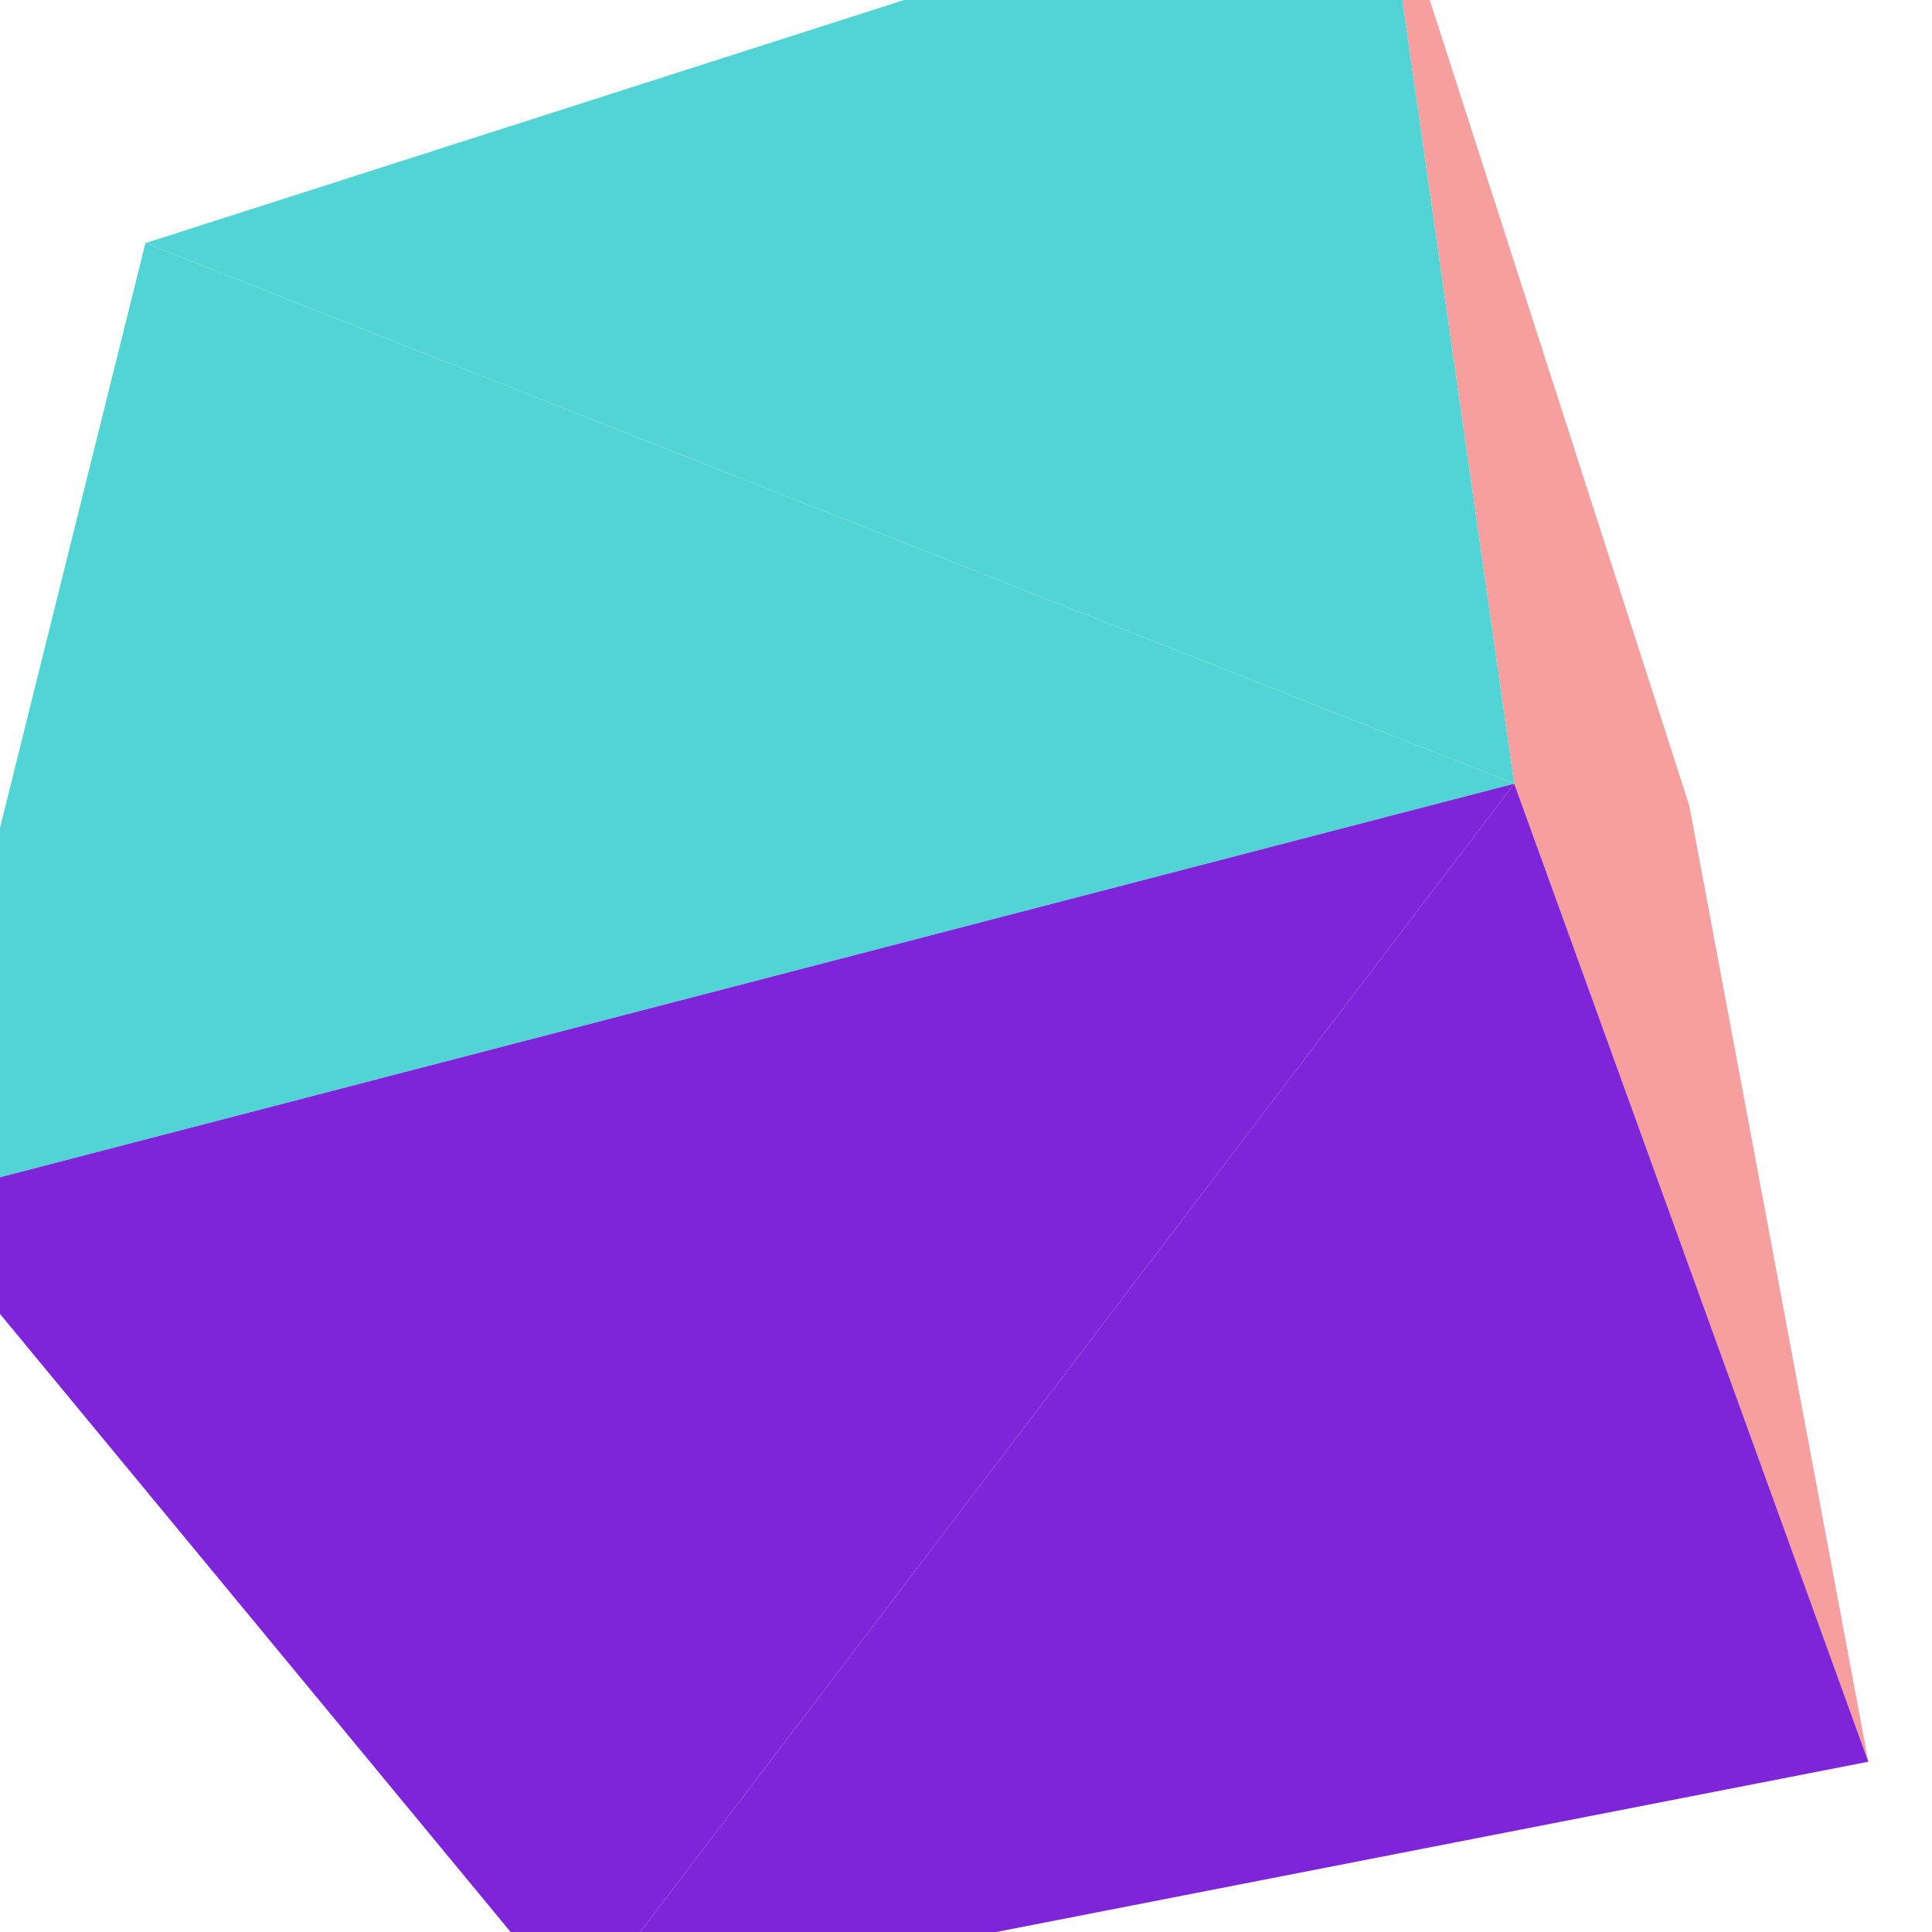
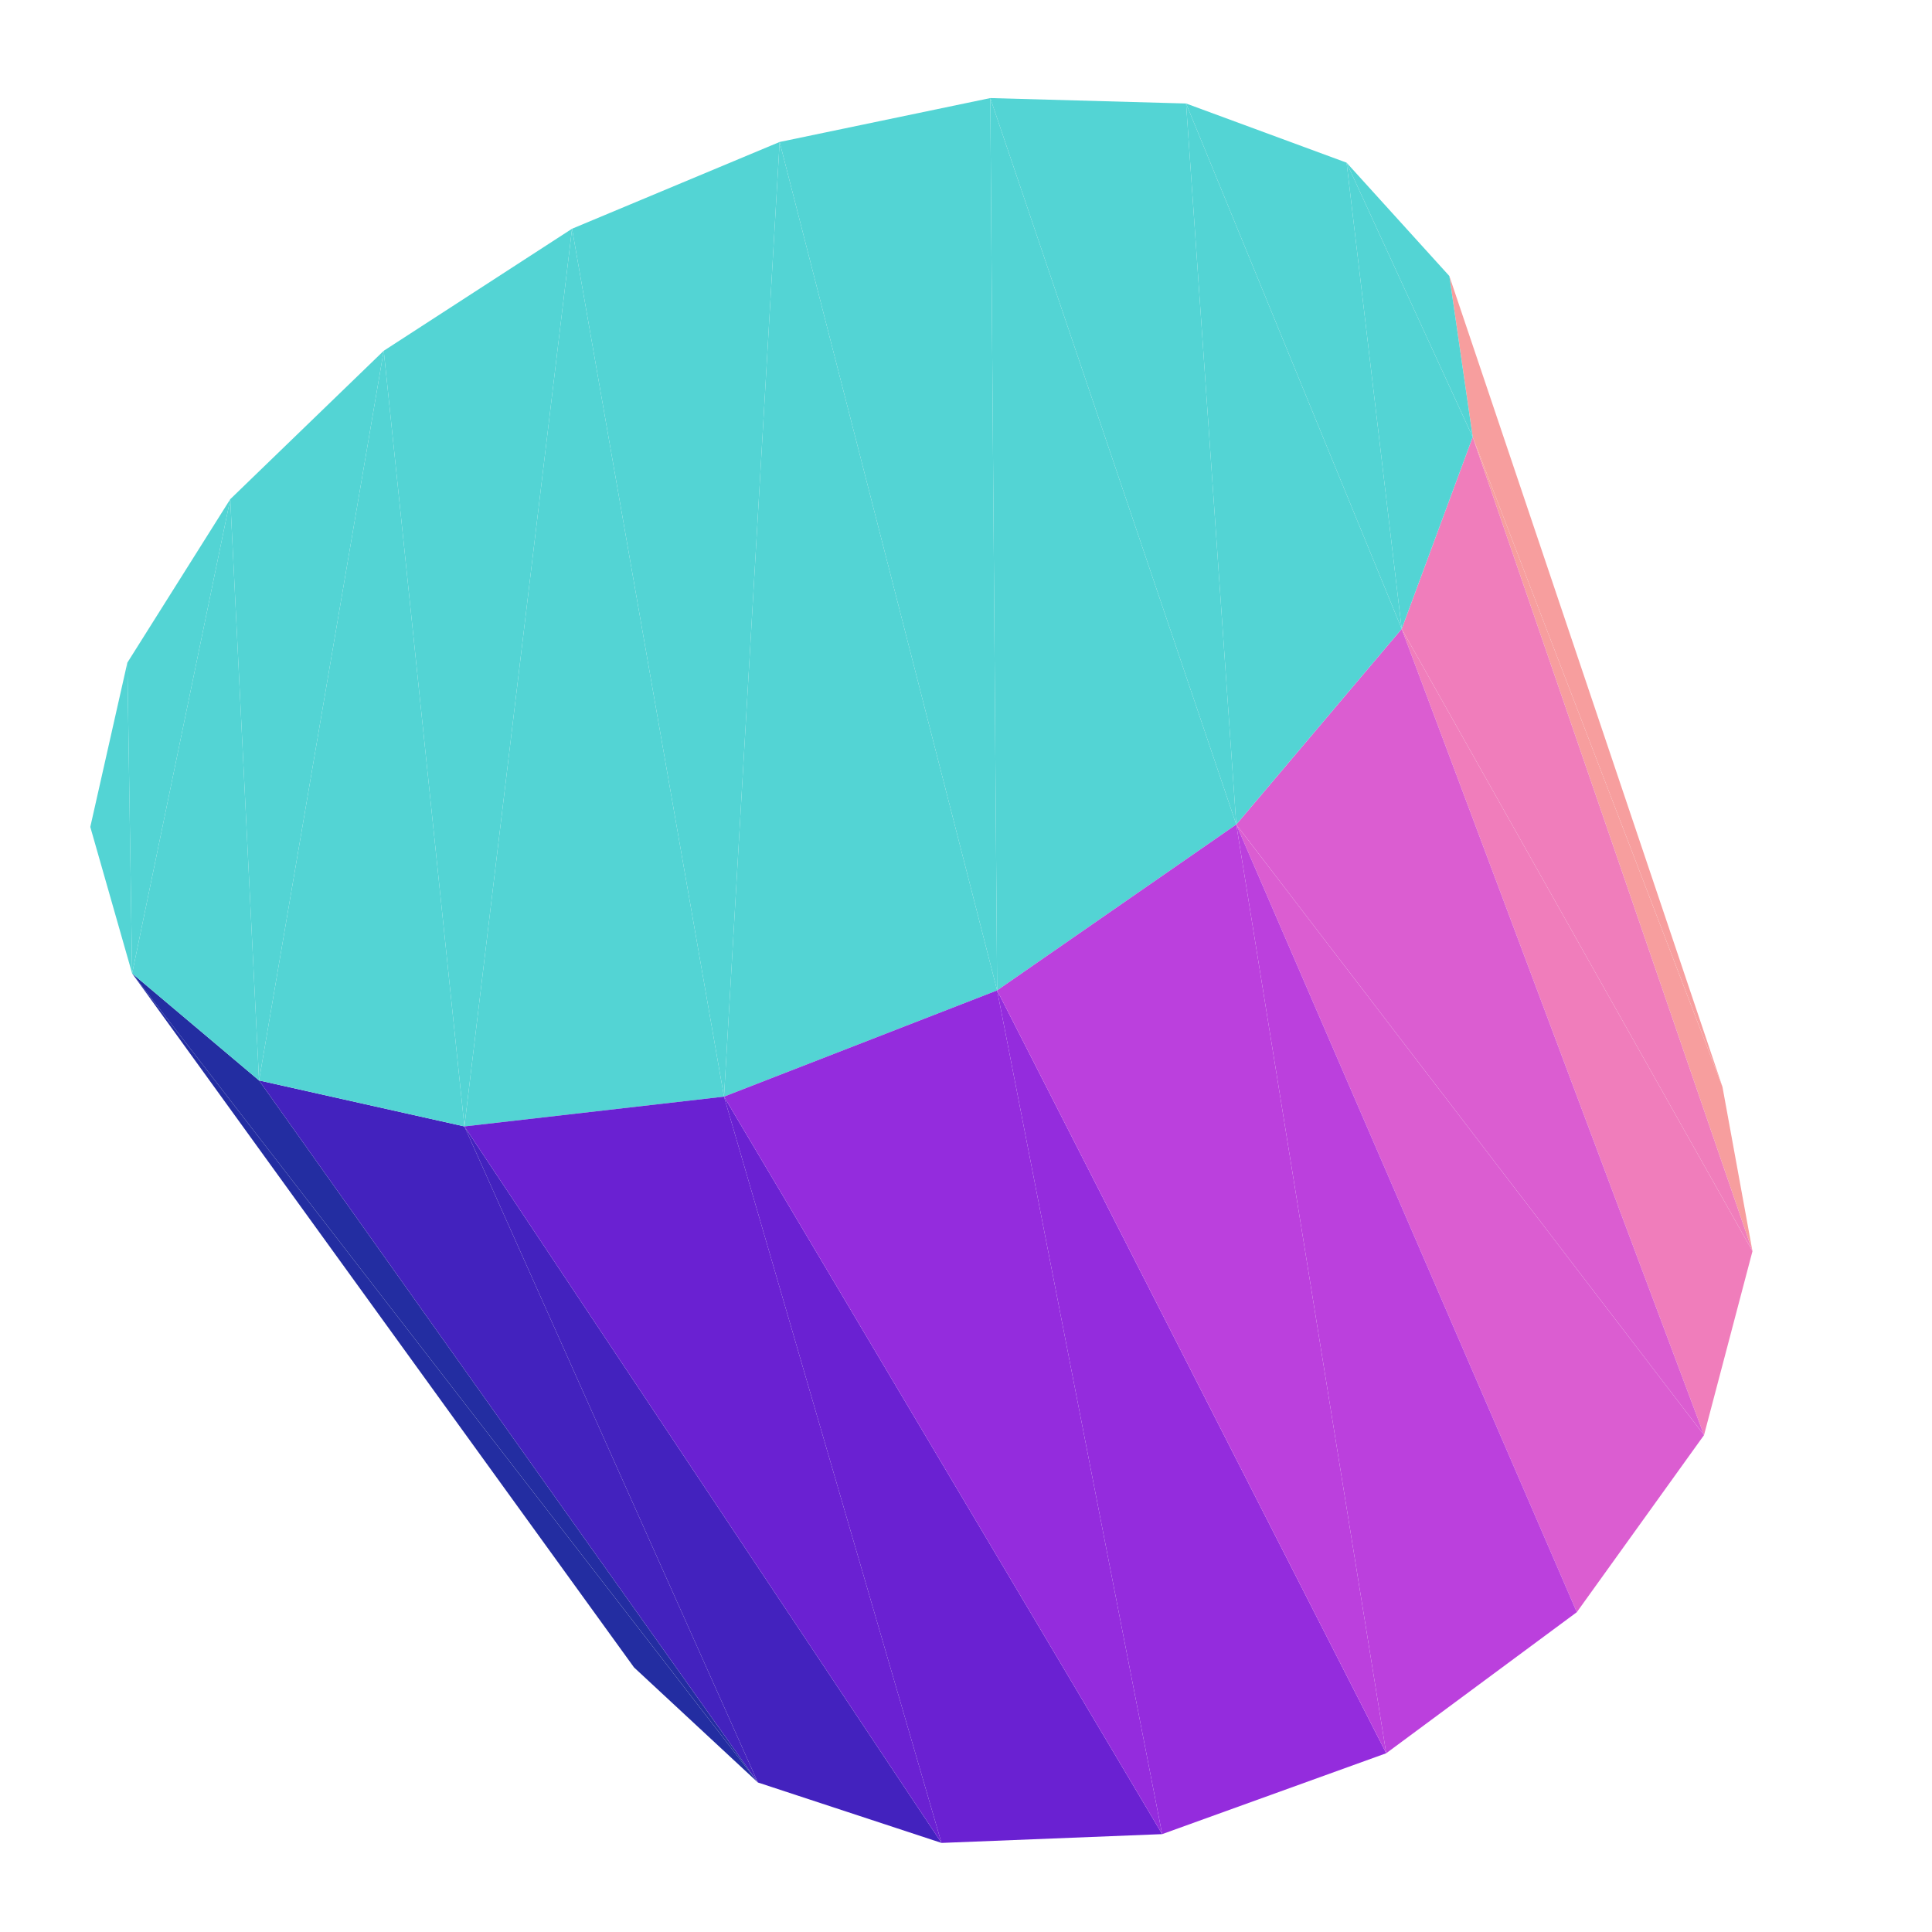
<svg xmlns="http://www.w3.org/2000/svg" viewBox="-250 -250 500 500" width="500" height="500">
-   <path d="M141.88,-47.184L187.199,-41.446L107.288,-289.518zM187.199,-41.446L141.88,-47.184L233.523,205.936z" style="fill:rgb(247,158,158)" />
-   <path d="M-212.373,-187.085L141.88,-47.184L107.288,-289.518z" style="fill:rgb(83,212,212)" />
-   <path d="M141.88,-47.184L-100.398,271.128L233.523,205.936z" style="fill:rgb(127,37,217)" />
-   <path d="M141.88,-47.184L-212.373,-187.085L-274.048,60.932z" style="fill:rgb(83,212,212)" />
-   <path d="M-100.398,271.128L141.88,-47.184L-274.048,60.932z" style="fill:rgb(127,37,217)" />
+   <path d="M-53.862,211.303L-215.803,1.926L-85.909,181.532z" style="fill:rgb(35,45,161)" />
+   <path d="M195.774,31.281L131.133,-136.907L203.538,73.812z" style="fill:rgb(247,158,158)" />
+   <path d="M-190.407,-120.819L-182.959,29.617L-150.692,-159.216zM-217.047,-78.496L-215.803,1.926L-190.407,-120.819zM-150.692,-159.216L-129.812,41.517L-101.956,-190.802z" style="fill:rgb(83,212,212)" />
+   <path d="M203.538,73.812L112.758,-87.241L191.001,121.404z" style="fill:rgb(240,125,187)" />
+   <path d="M-101.956,-190.802L-62.626,33.808L-48.232,-213.258z" style="fill:rgb(83,212,212)" />
+   <path d="M-129.812,41.517L-53.862,211.303L-6.343,226.945z" style="fill:rgb(67,34,190)" />
+   <path d="M131.133,-136.907L195.774,31.281L125.092,-178.564z" style="fill:rgb(247,158,158)" />
+   <path d="M-215.803,1.926L-217.047,-78.496L-226.632,-35.987zM-48.232,-213.258L8.061,6.315L6.284,-224.618zM6.284,-224.618L69.947,-36.622L56.954,-223.216z" style="fill:rgb(83,212,212)" />
+   <path d="M191.001,121.404L69.947,-36.622L158.077,167.232z" style="fill:rgb(219,93,209)" />
+   <path d="M-215.803,1.926L-53.862,211.303L-182.959,29.617z" style="fill:rgb(35,45,161)" />
+   <path d="M-62.626,33.808L-6.343,226.945L50.765,224.671z" style="fill:rgb(106,33,210)" />
+   <path d="M-190.407,-120.819L-215.803,1.926L-182.959,29.617z" style="fill:rgb(83,212,212)" />
+   <path d="M69.947,-36.622L108.754,203.739L158.077,167.232z" style="fill:rgb(187,64,221)" />
+   <path d="M56.954,-223.216L112.758,-87.241L98.494,-207.903z" style="fill:rgb(83,212,212)" />
+   <path d="M8.061,6.315L50.765,224.671L108.754,203.739z" style="fill:rgb(148,44,221)" />
+   <path d="M112.758,-87.241L203.538,73.812L131.133,-136.907z" style="fill:rgb(240,125,187)" />
+   <path d="M98.494,-207.903L131.133,-136.907L125.092,-178.564z" style="fill:rgb(83,212,212)" />
+   <path d="M-53.862,211.303L-129.812,41.517L-182.959,29.617z" style="fill:rgb(67,34,190)" />
+   <path d="M-150.692,-159.216L-182.959,29.617L-129.812,41.517zM-101.956,-190.802L-129.812,41.517L-62.626,33.808zM98.494,-207.903L112.758,-87.241L131.133,-136.907z" style="fill:rgb(83,212,212)" />
+   <path d="M69.947,-36.622L191.001,121.404L112.758,-87.241z" style="fill:rgb(219,93,209)" />
+   <path d="M-6.343,226.945L-62.626,33.808L-129.812,41.517z" style="fill:rgb(106,33,210)" />
+   <path d="M-48.232,-213.258L-62.626,33.808L8.061,6.315zM56.954,-223.216L69.947,-36.622L112.758,-87.241zM6.284,-224.618L8.061,6.315L69.947,-36.622z" style="fill:rgb(83,212,212)" />
+   <path d="M50.765,224.671L8.061,6.315L-62.626,33.808z" style="fill:rgb(148,44,221)" />
+   <path d="M108.754,203.739L69.947,-36.622L8.061,6.315z" style="fill:rgb(187,64,221)" />
</svg>
